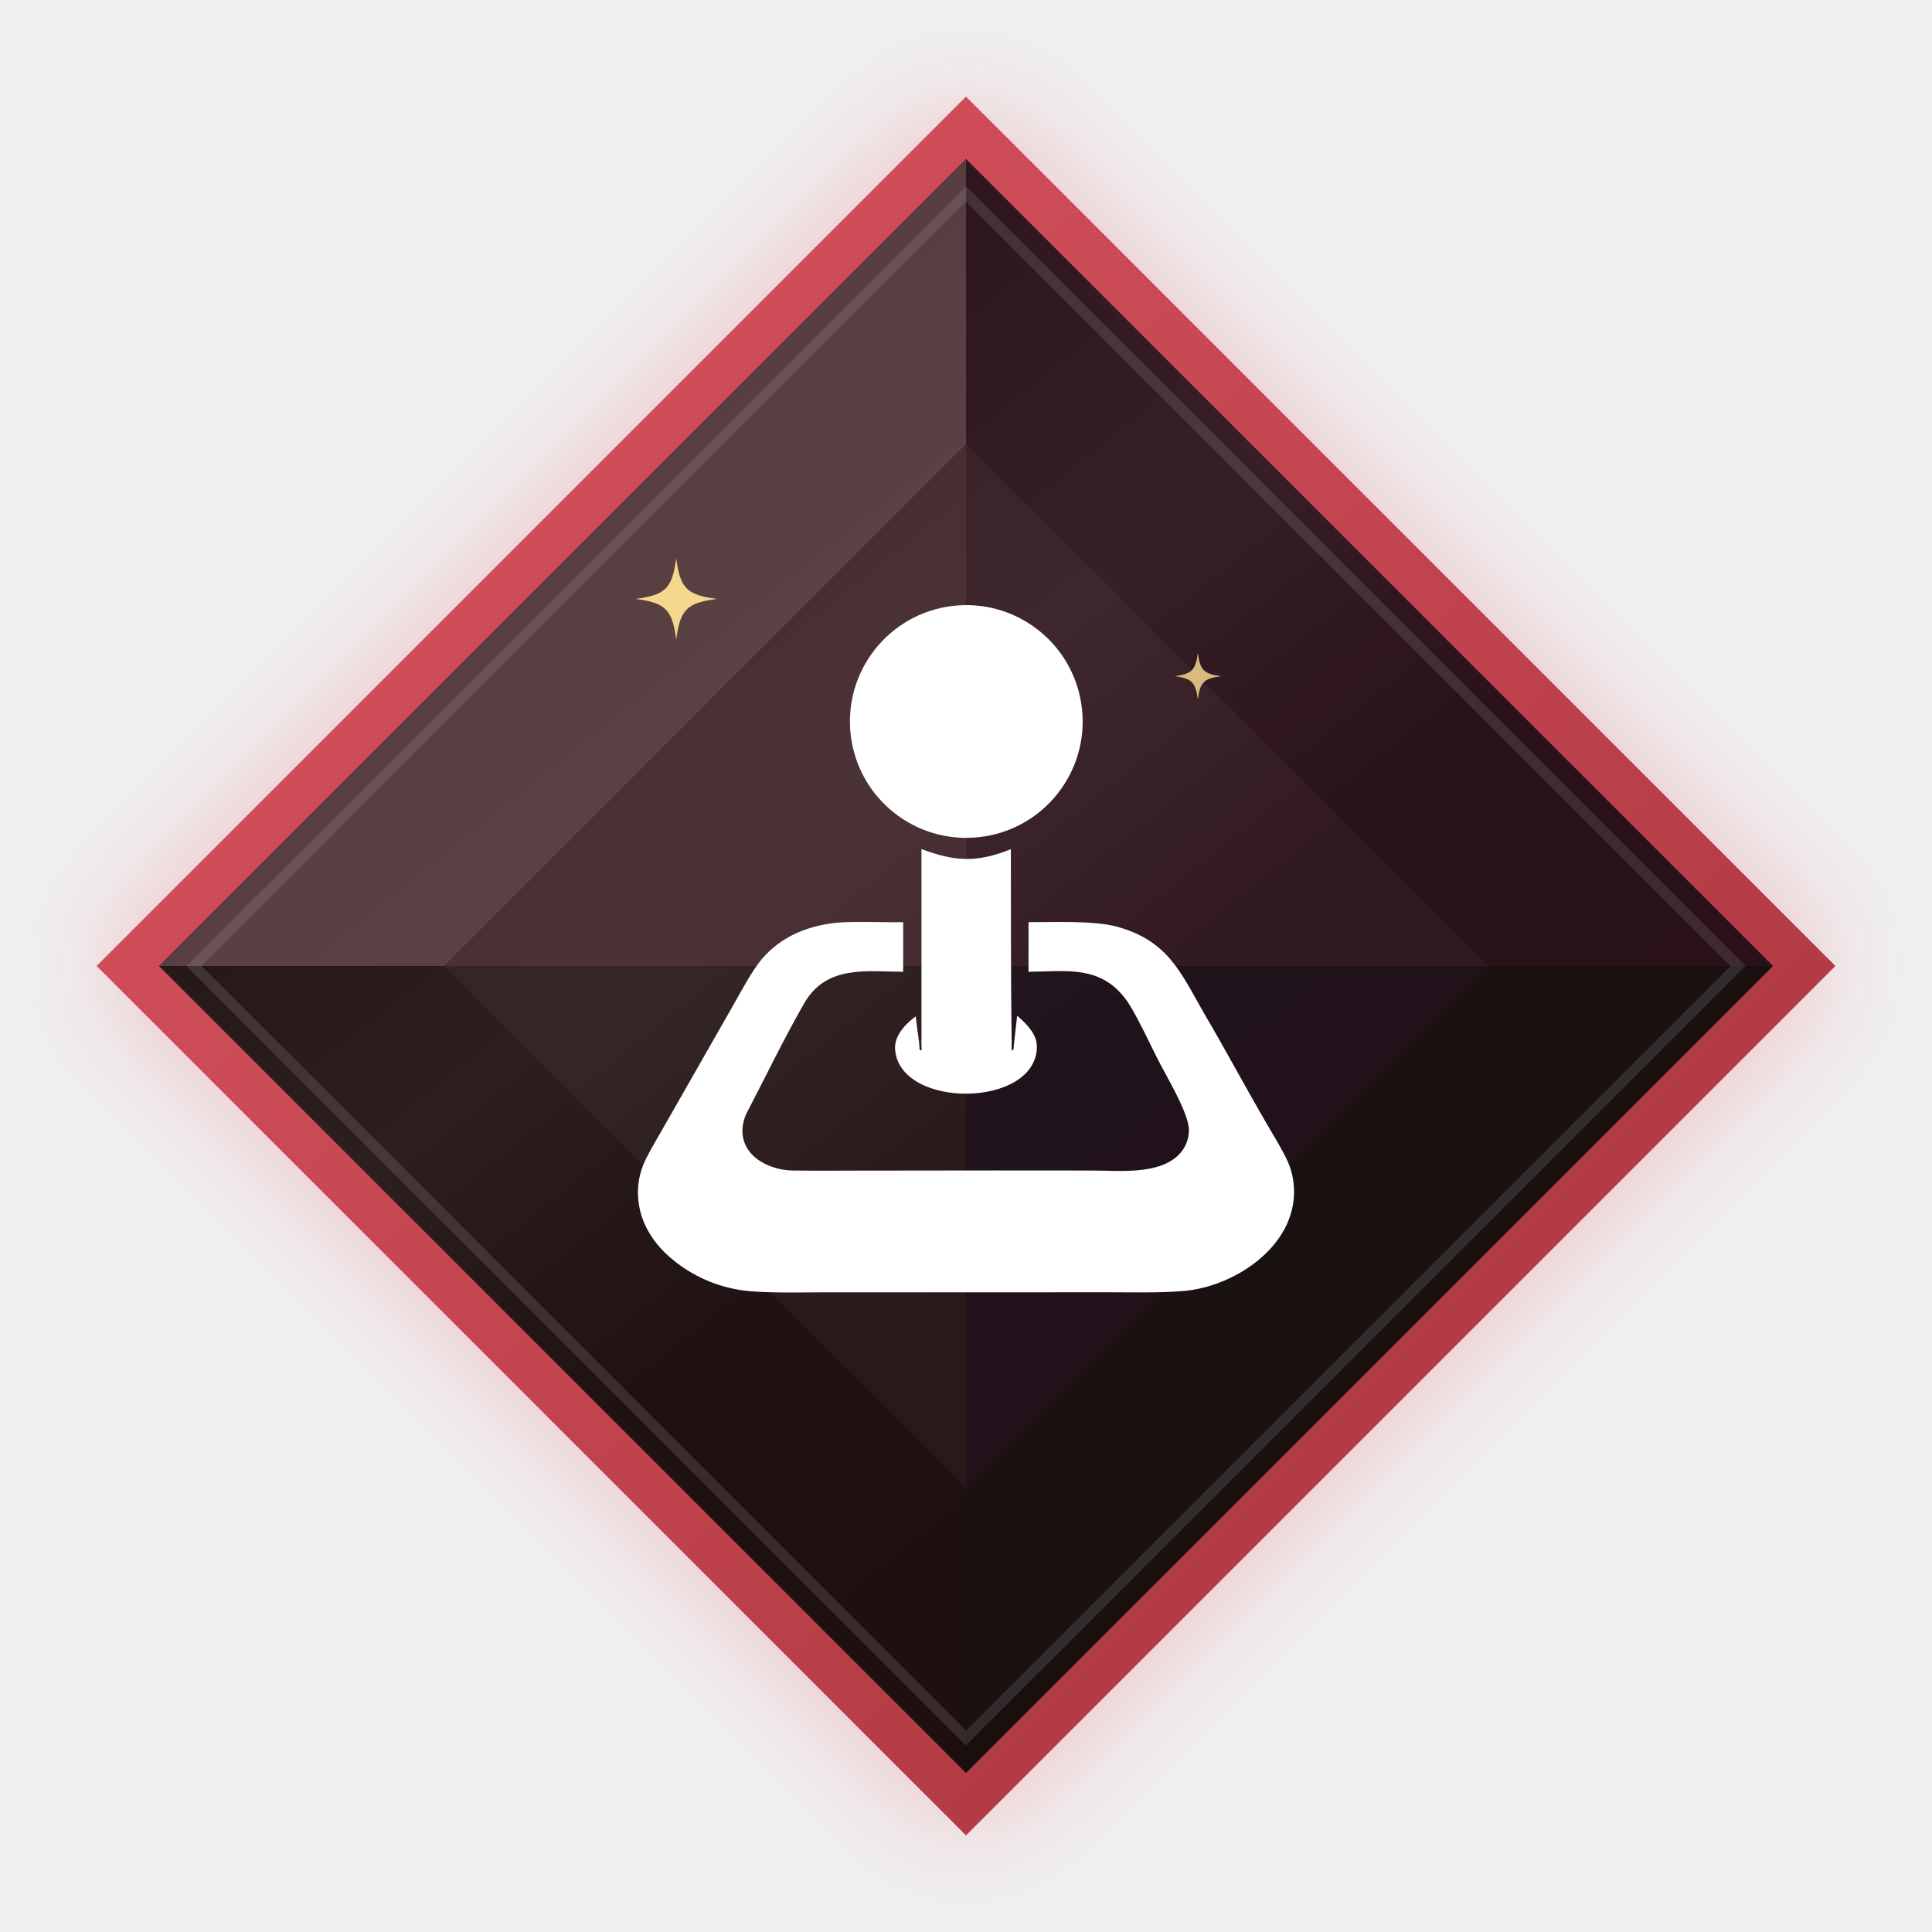
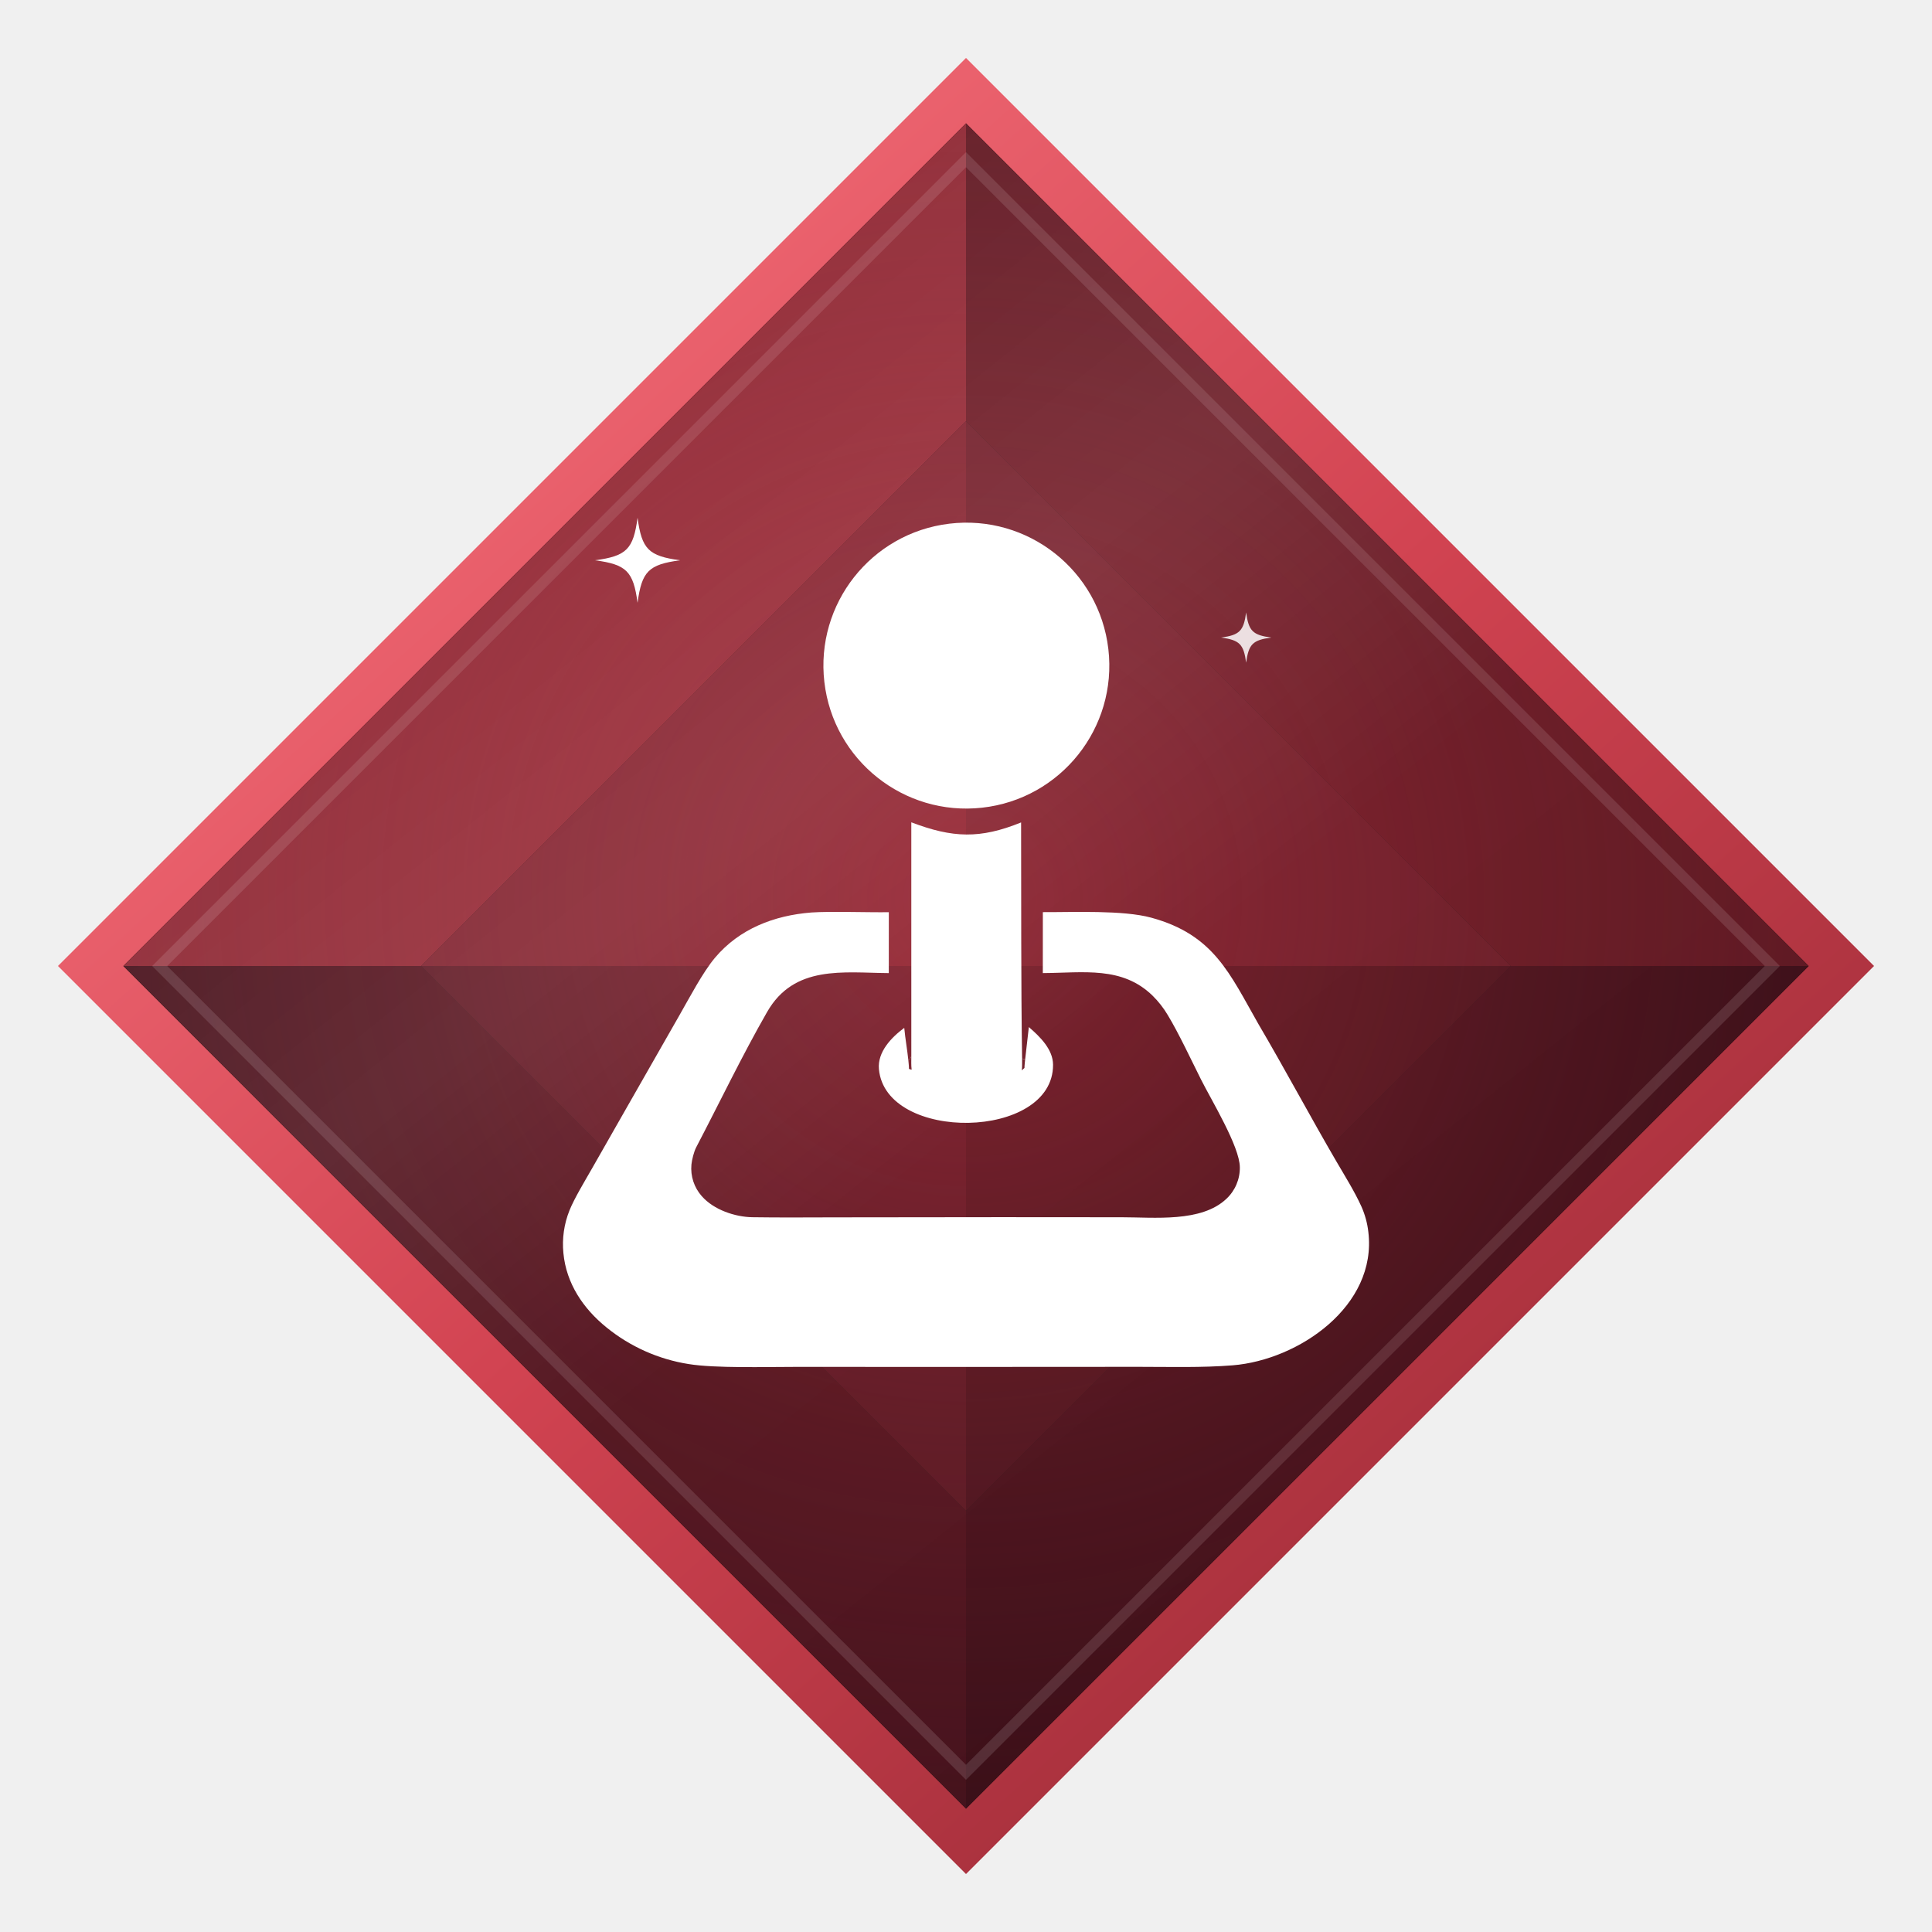
<svg xmlns="http://www.w3.org/2000/svg" viewBox="0 0 200 200" width="200" height="200" role="img" aria-label="insaisissable">
  <defs>
-     <linearGradient id="rb_insaisissable" x1="0" y1="0" x2="1" y2="1">
-       <stop offset="0" stop-color="#DA5660" />
-       <stop offset=".55" stop-color="#C0424E" />
-       <stop offset="1" stop-color="#A13238" />
+     <linearGradient id="rb_insaisissable" x1=".05" y1="0" x2=".95" y2="1">
+       <stop offset="0" stop-color="#FF7A84" />
+       <stop offset=".5" stop-color="#D14351" />
+       <stop offset="1" stop-color="#8E2530" />
    </linearGradient>
    <linearGradient id="st_insaisissable" x1=".1" y1="0" x2=".9" y2="1">
      <stop offset="0" stop-color="#fff" stop-opacity="0" />
-       <stop offset=".40" stop-color="#fff" stop-opacity=".075" />
+       <stop offset=".38" stop-color="#fff" stop-opacity=".10" />
      <stop offset=".56" stop-color="#fff" stop-opacity=".02" />
      <stop offset="1" stop-color="#fff" stop-opacity="0" />
    </linearGradient>
-     <filter id="g1_insaisissable" x="-45%" y="-45%" width="190%" height="190%">
-       <feGaussianBlur stdDeviation="6" />
-     </filter>
-     <filter id="g2_insaisissable" x="-60%" y="-60%" width="220%" height="220%">
-       <feGaussianBlur stdDeviation="13" />
-     </filter>
+     <radialGradient id="ig_insaisissable" cx=".5" cy=".46" r=".55">
+       <stop offset="0" stop-color="#B22C3A" stop-opacity="0.55" />
+       <stop offset=".6" stop-color="#B22C3A" stop-opacity=".18" />
+       <stop offset="1" stop-color="#B22C3A" stop-opacity="0" />
+     </radialGradient>
    <clipPath id="cp_insaisissable">
-       <path d="M100.00,16.48 L183.52,100.00 L100.00,183.52 L16.48,100.00 Z" />
+       <path d="M100.00,12.77 L187.23,100.00 L100.00,187.23 L12.77,100.00 Z" />
    </clipPath>
    <mask id="pk_insaisissable" maskUnits="userSpaceOnUse" x="0" y="0" width="200" height="200">
-       <g transform="translate(58.737,56.947) scale(0.190519)">
+       <g transform="translate(49.307,47.108) scale(0.234058)">
        <path fill="#fff" d="M 250.573,202.157 C 264.317,202.219 286.031,201.19 298.54,204.61 C 326.257,212.187 333.193,229.354 345.938,251.692 C 357.777,271.808 368.795,292.552 380.576,312.717 C 384.2,318.92 388.518,325.832 391.462,332.351 C 393.058,335.921 394.093,339.717 394.531,343.603 C 398.469,376.347 363.74,400.242 334.522,402.591 C 320.937,403.684 306.62,403.263 292.951,403.259 L 220.945,403.3 L 140.99,403.284 C 128.044,403.273 105.648,403.946 93.899,402.031 C 80.585,399.927 68.062,394.342 57.599,385.843 C 47.303,377.519 39.794,366.409 38.525,352.99 C 37.88,346.549 38.806,340.047 41.225,334.043 C 43.318,328.811 48.105,320.911 51.043,315.759 L 67.235,287.361 L 89.832,247.78 C 94.191,240.165 100.152,228.774 105.521,222.384 C 116.336,209.509 131.746,203.607 148.177,202.314 C 156.675,201.726 173.092,202.321 182.447,202.187 L 182.436,229.124 C 162.287,228.958 140.597,225.403 128.612,246.32 C 117.456,265.791 107.66,286.28 97.256,306.163 C 96.253,308.079 95.35,311.698 95.146,313.796 C 94.666,318.907 96.338,323.988 99.76,327.815 C 104.985,333.772 114.383,336.974 122.102,337.093 C 134.186,337.279 146.527,337.17 158.622,337.15 L 232.012,337.068 L 285.457,337.106 C 299.747,337.1 320.697,339.482 331.77,328.932 C 335.62,325.322 337.772,320.259 337.7,314.982 C 337.607,305.766 325.143,285.39 320.524,276.17 C 316.273,267.687 310.617,255.595 305.801,247.652 C 303.959,244.546 301.726,241.689 299.156,239.152 C 285.668,225.955 268.664,229.002 250.557,229.117 L 250.573,202.157 Z" />
        <path fill="#fff" d="M 209.158,30.355 C 243.947,26.15 275.52,51.041 279.551,85.85 C 283.582,120.66 258.532,152.108 223.702,155.963 C 189.12,159.792 157.943,134.958 153.941,100.395 C 149.939,65.832 174.616,34.531 209.158,30.355 Z" />
        <path fill="#fff" d="M 192.394,162.427 C 210.652,169.375 222.809,169.844 240.951,162.48 C 241.062,197.145 240.866,232.23 241.396,266.851 C 242.009,267.261 241.96,267.212 242.765,267.121 L 244.381,252.987 C 249.274,257.217 255.05,262.826 255.086,269.635 C 255.264,303.071 181.023,304.102 178.071,271.6 C 177.379,263.98 183.582,257.552 189.273,253.339 C 189.742,258.24 190.56,262.733 191.061,267.432 C 192.094,267.189 191.925,266.944 192.399,265.845 L 192.394,162.427 Z" />
        <path fill="#000" d="M 191.061,267.432 C 192.094,267.189 191.925,266.944 192.399,265.845 C 192.403,267.976 192.289,269.731 192.545,271.864 L 191.355,271.583 C 191.356,270.022 191.193,268.966 191.061,267.432 Z" />
        <path fill="#000" d="M 241.396,266.851 C 242.009,267.261 241.96,267.212 242.765,267.121 C 242.634,268.721 242.463,269.472 242.433,271.125 C 242.044,271.473 241.659,271.825 241.277,272.181 C 241.46,270.119 241.382,268.907 241.396,266.851 Z" />
        <path fill="#fff" d="M 191.355,271.583 L 192.545,271.864 C 192.495,272.546 192.515,273.258 192.41,273.93 C 192.126,275.74 191.58,274.089 191.512,273.353 L 191.355,271.583 Z" />
        <path fill="#fff" d="M 242.433,271.125 C 242.33,271.818 242.108,274.331 241.648,274.81 C 241.243,274.576 241.299,272.587 241.277,272.181 C 241.659,271.825 242.044,271.473 242.433,271.125 Z" />
      </g>
    </mask>
  </defs>
-   <path d="M100.00,10.00 L190.00,100.00 L100.00,190.00 L10.00,100.00 Z" fill="#E63946" opacity=".28" filter="url(#g1_insaisissable)" />
-   <path d="M100.00,10.00 L190.00,100.00 L100.00,190.00 L10.00,100.00 Z" fill="url(#rb_insaisissable)" />
-   <path d="M100.00,16.48 L183.52,100.00 L100.00,183.52 L16.48,100.00 Z" fill="#1A0E11" />
+   <path d="M100.00,6.00 L194.00,100.00 L100.00,194.00 L6.00,100.00 Z" fill="url(#rb_insaisissable)" />
+   <path d="M100.00,12.77 L187.23,100.00 L100.00,187.23 L12.77,100.00 Z" fill="#1A0E11" />
  <g clip-path="url(#cp_insaisissable)">
-     <path d="M100.00,46.00 L46.00,100.00 L16.48,100.00 L100.00,16.48 Z" fill="#4F3538" />
-     <path d="M100.00,46.00 L154.00,100.00 L183.52,100.00 L100.00,16.48 Z" fill="#260D16" />
-     <path d="M100.00,154.00 L46.00,100.00 L16.48,100.00 L100.00,183.52 Z" fill="#1C0D0D" />
-     <path d="M100.00,154.00 L154.00,100.00 L183.52,100.00 L100.00,183.52 Z" fill="#160D0D" />
-     <path d="M100.00,100.00 L46.00,100.00 L100.00,46.00 Z" fill="#3D2226" />
-     <path d="M100.00,100.00 L154.00,100.00 L100.00,46.00 Z" fill="#2E161C" />
-     <path d="M100.00,100.00 L46.00,100.00 L100.00,154.00 Z" fill="#261616" />
-     <path d="M100.00,100.00 L154.00,100.00 L100.00,154.00 Z" fill="#1C0D16" />
-     <path d="M100.00,20.08 L179.92,100.00 L100.00,179.92 L20.08,100.00 Z" fill="none" stroke="#fff" stroke-opacity=".11" stroke-width="1.1" />
-     <path d="M100.00,16.48 L183.52,100.00 L100.00,183.52 L16.48,100.00 Z" fill="url(#st_insaisissable)" />
+     <path d="M100.00,43.60 L43.60,100.00 L12.77,100.00 L100.00,12.77 Z" fill="#8C2733" />
+     <path d="M100.00,43.60 L156.40,100.00 L187.23,100.00 L100.00,12.77 Z" fill="#5A1620" />
+     <path d="M100.00,156.40 L43.60,100.00 L12.77,100.00 L100.00,187.23 Z" fill="#43101A" />
+     <path d="M100.00,156.40 L156.40,100.00 L187.23,100.00 L100.00,187.23 Z" fill="#380D16" />
+     <path d="M100.00,100.00 L43.60,100.00 L100.00,43.60 Z" fill="#75202C" />
+     <path d="M100.00,100.00 L156.40,100.00 L100.00,43.60 Z" fill="#5E1A25" />
+     <path d="M100.00,100.00 L43.60,100.00 L100.00,156.40 Z" fill="#4E1520" />
+     <path d="M100.00,100.00 L156.40,100.00 L100.00,156.40 Z" fill="#3E1019" />
+     <path d="M100.00,16.53 L183.47,100.00 L100.00,183.47 L16.53,100.00 Z" fill="none" stroke="#fff" stroke-opacity=".13" stroke-width="1.1" />
+     <path d="M100.00,12.77 L187.23,100.00 L100.00,187.23 L12.77,100.00 Z" fill="url(#ig_insaisissable)" />
+     <path d="M100.00,12.77 L187.23,100.00 L100.00,187.23 L12.77,100.00 Z" fill="url(#st_insaisissable)" />
  </g>
-   <path d="M70.00,57.80 C70.42,60.91 71.09,61.58 74.20,62.00 C71.09,62.42 70.42,63.09 70.00,66.20 C69.58,63.09 68.91,62.42 65.80,62.00 C68.91,61.58 69.58,60.91 70.00,57.80 Z" fill="#F5D78E" />
-   <path d="M124.00,67.60 C124.24,69.38 124.62,69.76 126.40,70.00 C124.62,70.24 124.24,70.62 124.00,72.40 C123.76,70.62 123.38,70.24 121.60,70.00 C123.38,69.76 123.76,69.38 124.00,67.60 Z" fill="#F5D78E" opacity=".85" />
+   <path d="M66.00,53.60 C66.44,56.86 67.14,57.56 70.40,58.00 C67.14,58.44 66.44,59.14 66.00,62.40 C65.56,59.14 64.86,58.44 61.60,58.00 C64.86,57.56 65.56,56.86 66.00,53.60 Z" fill="#FFFFFF" />
+   <path d="M129.00,63.40 C129.26,65.32 129.68,65.74 131.60,66.00 C129.68,66.26 129.26,66.68 129.00,68.60 C128.74,66.68 128.32,66.26 126.40,66.00 C128.32,65.74 128.74,65.32 129.00,63.40 Z" fill="#FFFFFF" opacity=".85" />
  <rect x="0" y="0" width="200" height="200" fill="#FFFFFF" mask="url(#pk_insaisissable)" />
</svg>
